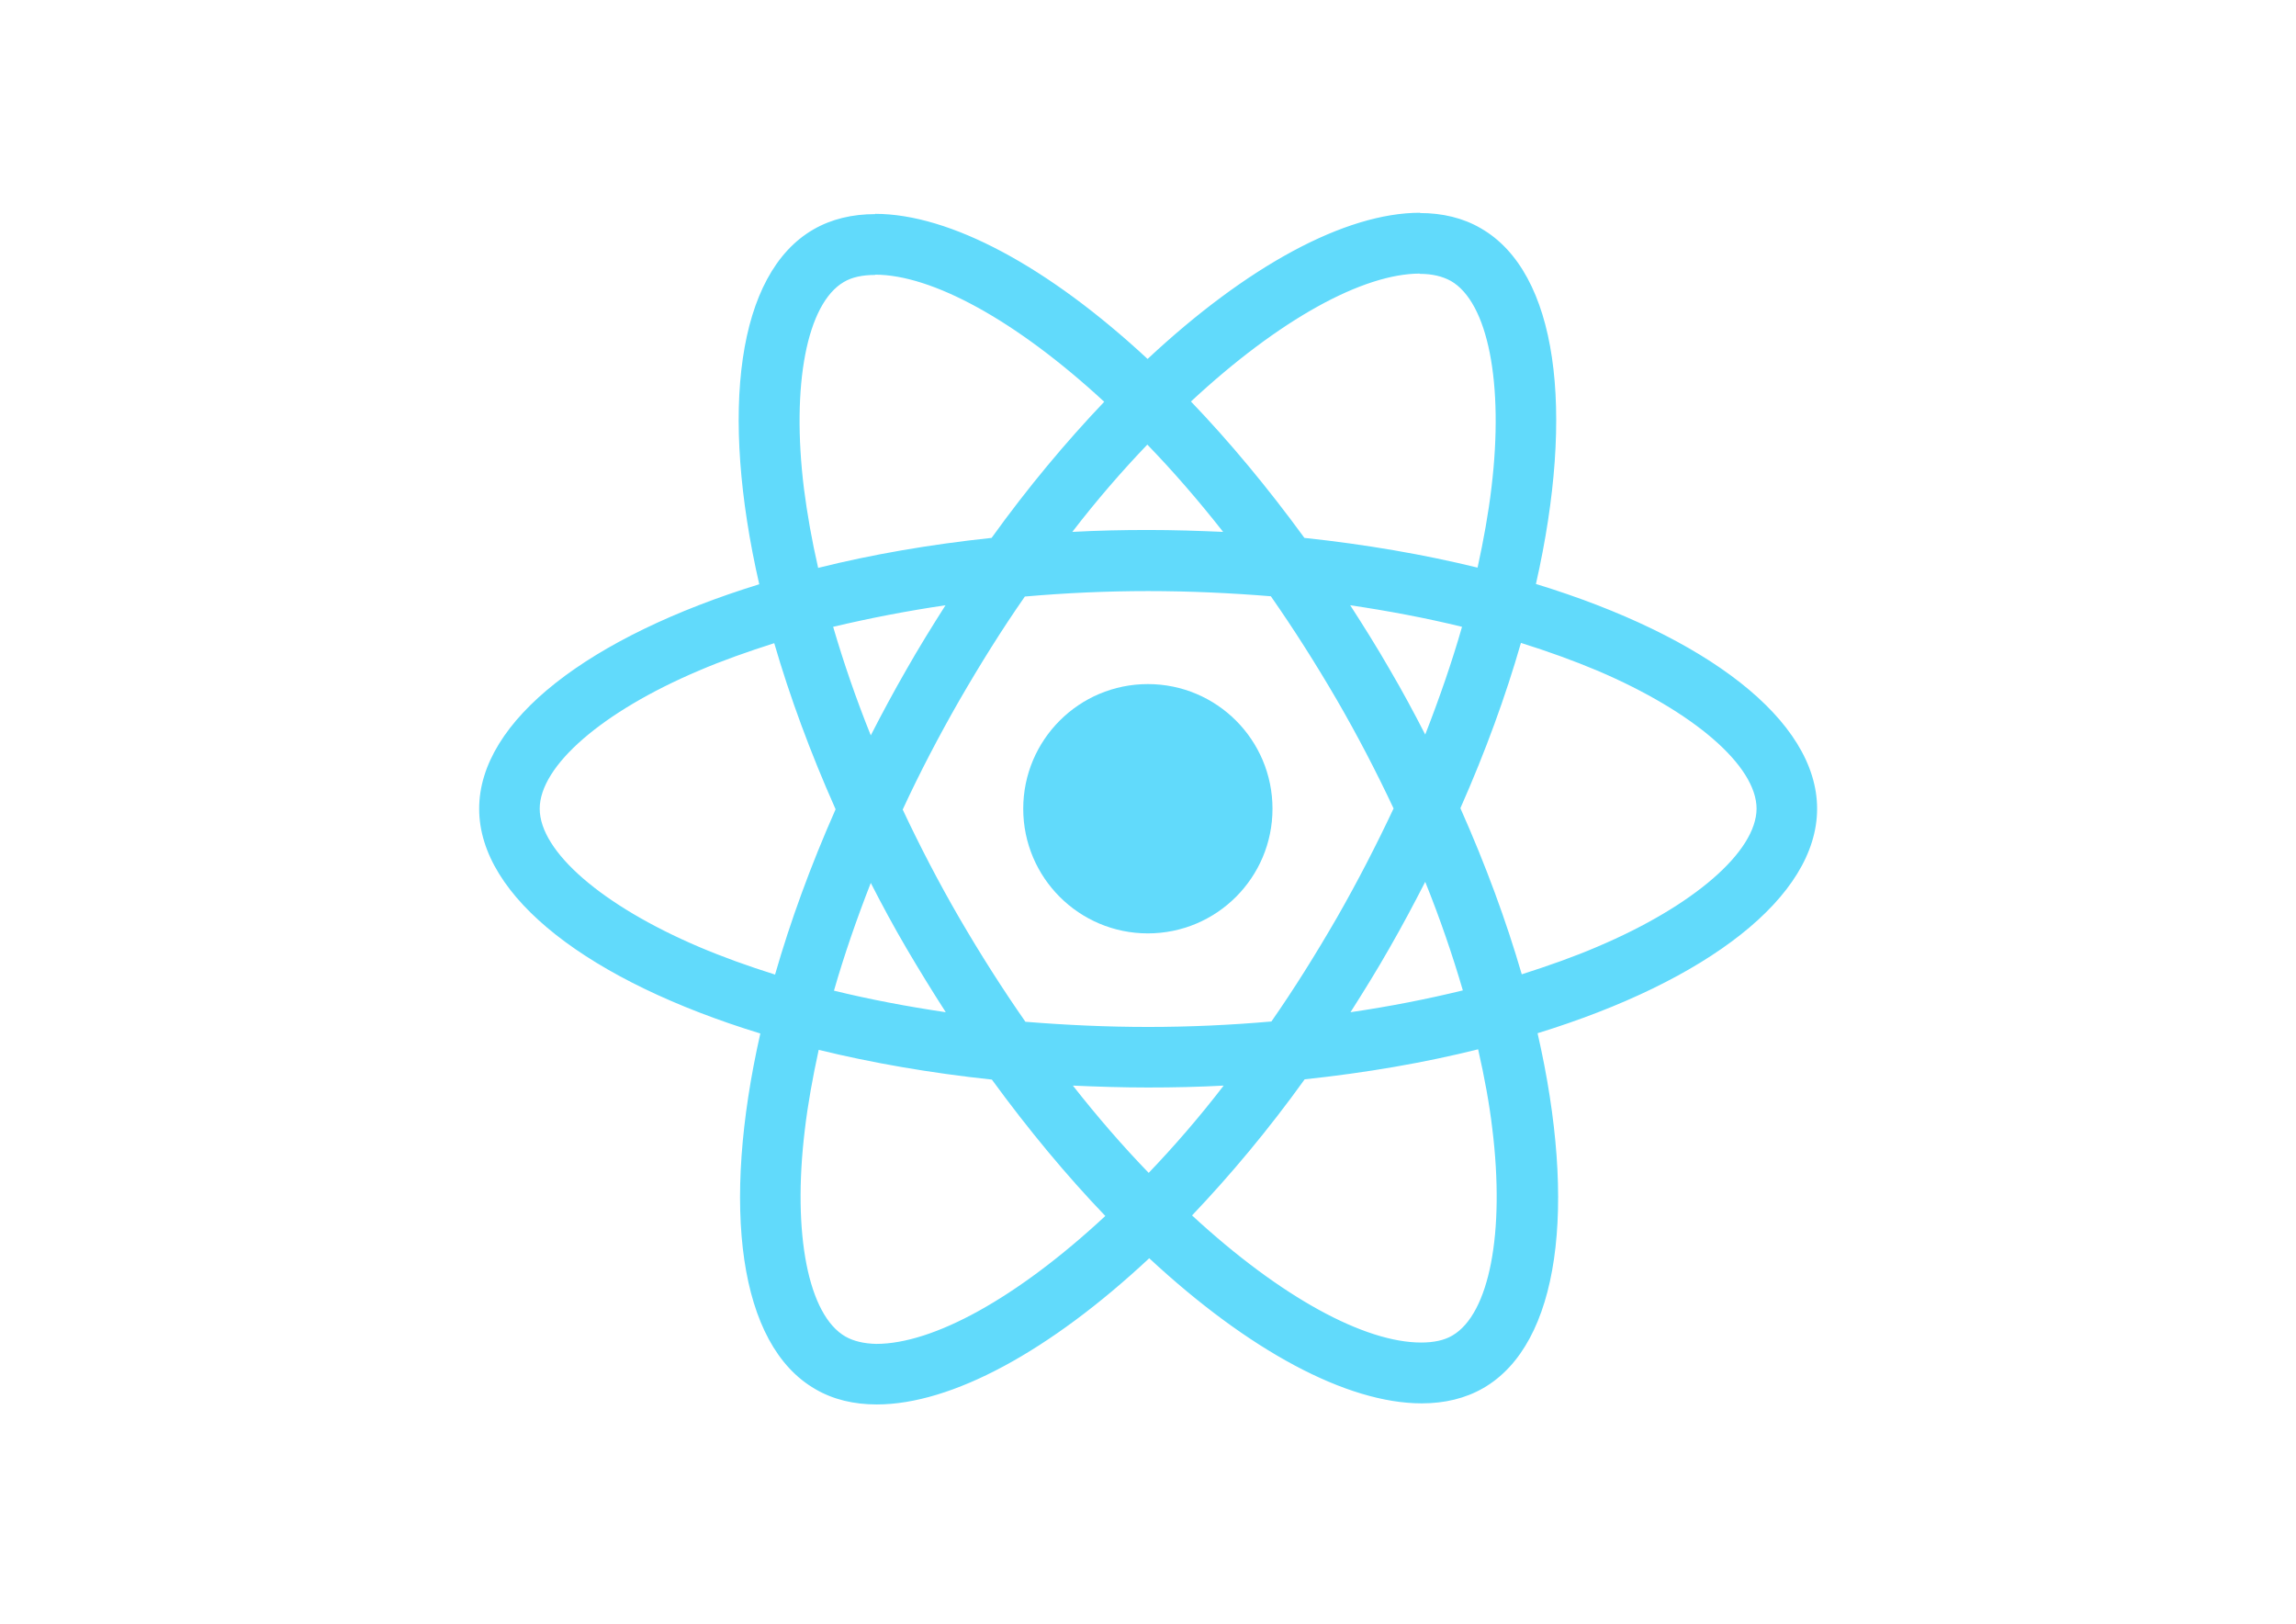
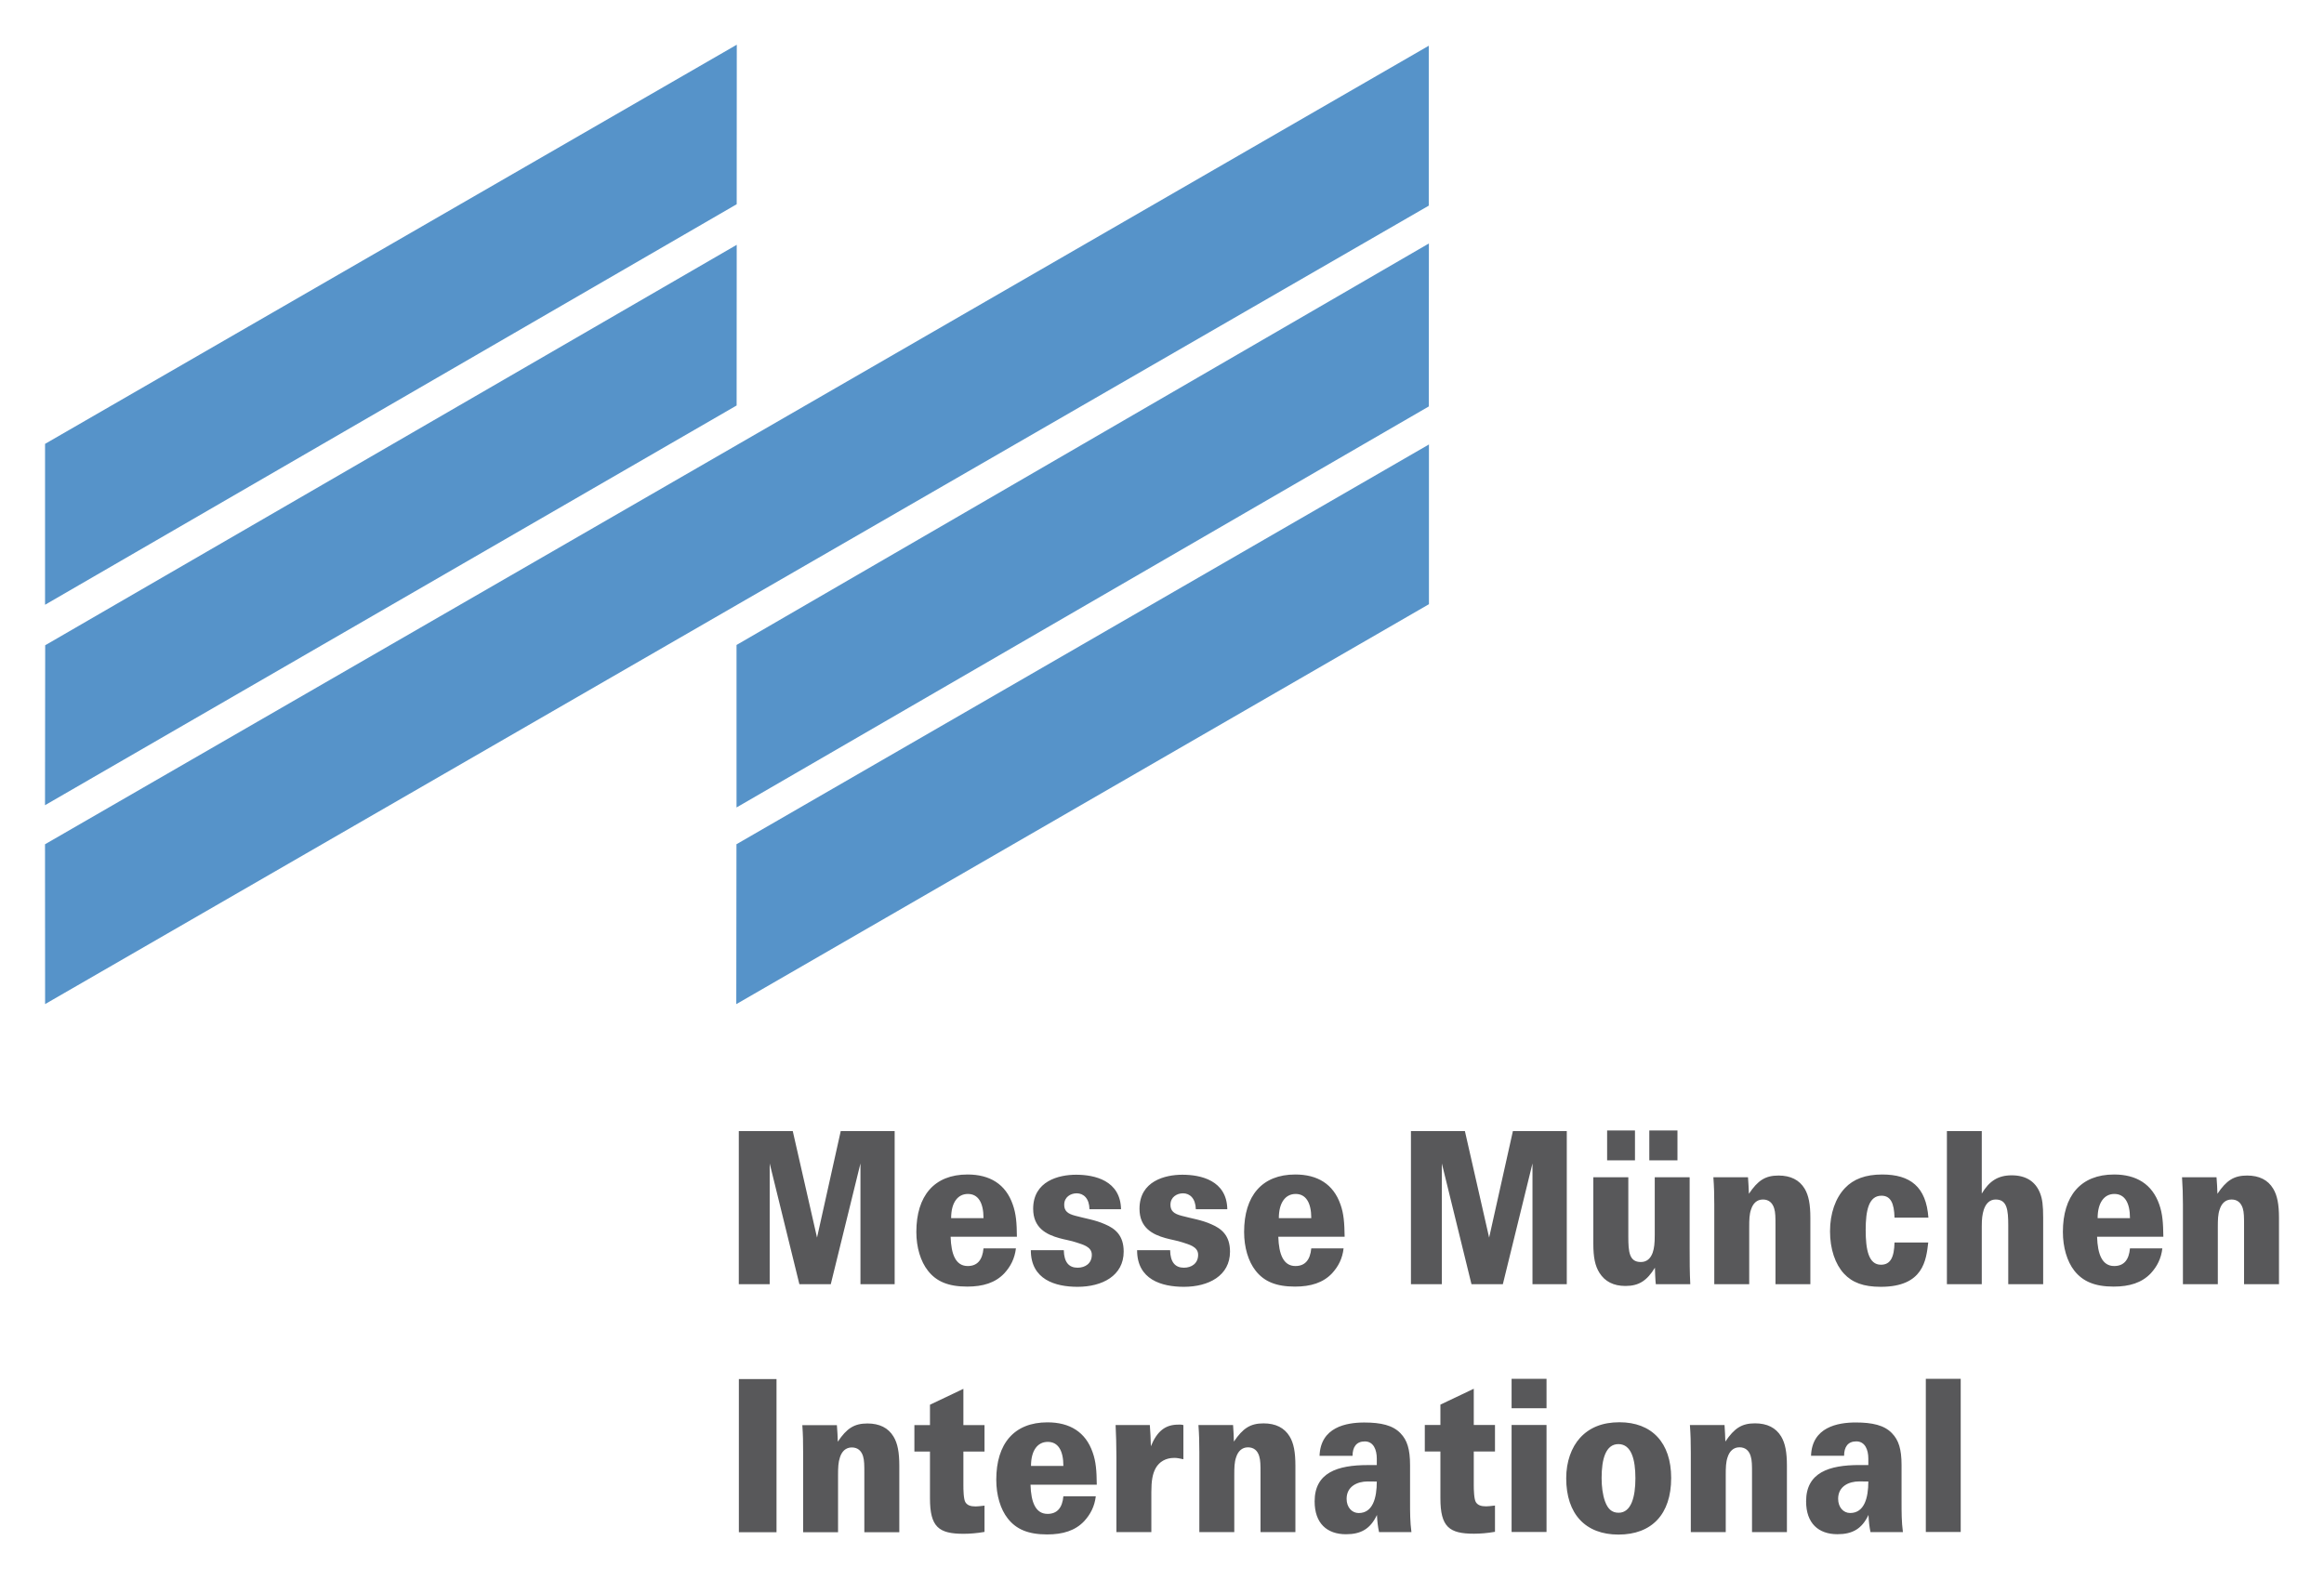
- <svg xmlns="http://www.w3.org/2000/svg" viewBox="0 0 841.9 595.3">
-   <g fill="#61DAFB">
-     <path d="M666.3 296.5c0-32.5-40.7-63.3-103.1-82.4 14.4-63.6 8-114.2-20.2-130.4-6.5-3.8-14.1-5.6-22.4-5.6v22.3c4.6 0 8.3.9 11.4 2.6 13.6 7.8 19.5 37.5 14.9 75.7-1.1 9.4-2.9 19.3-5.1 29.4-19.6-4.8-41-8.5-63.5-10.9-13.5-18.5-27.5-35.3-41.6-50 32.6-30.3 63.2-46.9 84-46.9V78c-27.5 0-63.5 19.6-99.9 53.6-36.4-33.8-72.4-53.2-99.9-53.2v22.3c20.7 0 51.4 16.5 84 46.6-14 14.7-28 31.4-41.3 49.9-22.6 2.4-44 6.1-63.6 11-2.3-10-4-19.7-5.2-29-4.7-38.2 1.1-67.9 14.6-75.8 3-1.8 6.9-2.6 11.5-2.6V78.5c-8.4 0-16 1.8-22.6 5.6-28.1 16.2-34.4 66.7-19.9 130.1-62.2 19.2-102.7 49.9-102.7 82.3 0 32.5 40.7 63.3 103.1 82.4-14.4 63.6-8 114.2 20.2 130.4 6.5 3.8 14.1 5.6 22.5 5.6 27.5 0 63.5-19.6 99.9-53.6 36.4 33.8 72.4 53.2 99.9 53.2 8.4 0 16-1.8 22.6-5.6 28.1-16.2 34.4-66.7 19.9-130.1 62-19.1 102.5-49.9 102.5-82.3zm-130.2-66.7c-3.7 12.9-8.3 26.2-13.5 39.5-4.1-8-8.4-16-13.1-24-4.6-8-9.5-15.8-14.4-23.4 14.2 2.1 27.9 4.7 41 7.9zm-45.8 106.5c-7.8 13.5-15.8 26.3-24.1 38.2-14.9 1.3-30 2-45.2 2-15.1 0-30.2-.7-45-1.9-8.3-11.9-16.4-24.6-24.2-38-7.6-13.1-14.5-26.4-20.8-39.8 6.2-13.4 13.2-26.8 20.7-39.9 7.8-13.5 15.8-26.3 24.1-38.2 14.9-1.3 30-2 45.2-2 15.1 0 30.2.7 45 1.9 8.3 11.9 16.4 24.6 24.2 38 7.6 13.1 14.5 26.4 20.8 39.8-6.3 13.4-13.2 26.8-20.7 39.9zm32.3-13c5.4 13.4 10 26.8 13.8 39.8-13.1 3.2-26.9 5.9-41.2 8 4.9-7.7 9.8-15.6 14.4-23.7 4.6-8 8.9-16.1 13-24.1zM421.2 430c-9.3-9.6-18.6-20.3-27.8-32 9 .4 18.2.7 27.5.7 9.4 0 18.7-.2 27.8-.7-9 11.7-18.3 22.4-27.5 32zm-74.4-58.9c-14.2-2.1-27.9-4.7-41-7.9 3.7-12.9 8.3-26.2 13.5-39.5 4.1 8 8.4 16 13.1 24 4.7 8 9.5 15.8 14.4 23.4zM420.7 163c9.3 9.6 18.6 20.3 27.8 32-9-.4-18.2-.7-27.5-.7-9.4 0-18.7.2-27.8.7 9-11.7 18.3-22.4 27.5-32zm-74 58.9c-4.9 7.7-9.8 15.6-14.4 23.7-4.6 8-8.9 16-13 24-5.4-13.4-10-26.8-13.8-39.8 13.1-3.1 26.9-5.8 41.2-7.9zm-90.5 125.2c-35.4-15.1-58.3-34.9-58.3-50.6 0-15.7 22.9-35.6 58.3-50.6 8.6-3.7 18-7 27.7-10.1 5.7 19.6 13.2 40 22.5 60.9-9.2 20.8-16.6 41.1-22.2 60.6-9.9-3.1-19.3-6.5-28-10.2zM310 490c-13.6-7.8-19.5-37.5-14.9-75.7 1.1-9.4 2.9-19.3 5.1-29.4 19.6 4.8 41 8.5 63.5 10.9 13.5 18.5 27.5 35.3 41.6 50-32.6 30.3-63.2 46.9-84 46.9-4.5-.1-8.3-1-11.3-2.7zm237.2-76.2c4.7 38.2-1.1 67.9-14.6 75.8-3 1.8-6.9 2.6-11.5 2.6-20.7 0-51.4-16.5-84-46.6 14-14.7 28-31.4 41.3-49.9 22.6-2.4 44-6.1 63.6-11 2.3 10.1 4.1 19.8 5.2 29.1zm38.5-66.7c-8.6 3.7-18 7-27.7 10.1-5.7-19.6-13.2-40-22.5-60.9 9.2-20.8 16.6-41.1 22.2-60.6 9.9 3.1 19.3 6.5 28.1 10.2 35.4 15.1 58.3 34.9 58.3 50.6-.1 15.7-23 35.6-58.4 50.6zM320.8 78.4z" />
-     <circle cx="420.9" cy="296.5" r="45.7" />
-     <path d="M520.5 78.1z" />
-   </g>
+ <svg xmlns="http://www.w3.org/2000/svg" version="1.1" width="1024" height="696" viewBox="-4.964 -4.964 257.978 175.39" id="svg4579">
+   <defs id="defs4581" />
+   <path d="m 76.768,106.546 76.897,-44.41 0,-17.739 -76.889,44.398 -0.02,17.751 m 0.03,-21.837 76.863,-44.534 0.01,-18.1 -76.876,44.59 0,18.044 m -76.77,21.837 153.633,-88.672 0,-17.758 L 0,88.799 0.01,106.546 M 0,84.459 76.794,40.067 76.804,22.225 0.02,66.697 0,84.459 M 0,44.334 76.812,0 76.802,17.716 0.004,62.2 l 0,-17.866" id="path3108" style="fill:#5693c9;fill-opacity:1;fill-rule:nonzero;stroke:none" />
+   <path d="m 244.171,137.658 0,-6.538 c 0,-0.867 0,-1.438 -0.145,-1.903 -0.194,-0.595 -0.585,-0.967 -1.245,-0.967 -0.681,0 -1.114,0.447 -1.319,1.107 -0.19,0.541 -0.204,1.128 -0.204,1.977 l 0,6.324 -3.875,0 0,-8.845 c 0,-1.132 -0.03,-1.933 -0.1,-3.035 l 3.831,0 c 0.04,0.33 0.1,1.599 0.1,1.837 0.995,-1.483 1.828,-2.027 3.296,-2.027 1.341,0 2.316,0.489 2.897,1.46 0.453,0.753 0.643,1.74 0.643,3.243 l 0,7.367 -3.88,0 z m -12.668,-7.339 c 0,-1.738 -0.601,-2.686 -1.733,-2.686 -1.122,0 -1.858,0.963 -1.858,2.686 l 3.591,0 m -3.652,2.065 c 0.06,1.953 0.567,3.254 1.901,3.254 1.057,0 1.639,-0.659 1.751,-1.961 l 3.595,0 c -0.13,1.135 -0.58,2.004 -1.278,2.767 -1.003,1.056 -2.37,1.478 -4.129,1.478 -2.086,0 -3.416,-0.567 -4.366,-1.765 -0.805,-1.03 -1.27,-2.588 -1.27,-4.306 0,-3.999 1.97,-6.379 5.682,-6.379 2.465,0 4.236,1.062 5.023,3.341 0.358,1.02 0.431,2.021 0.45,3.571 l -7.359,0 z m -9.863,5.274 0,-6.538 c 0,-1.726 -0.135,-2.87 -1.393,-2.87 -0.678,0 -1.097,0.464 -1.32,1.124 -0.167,0.524 -0.227,1.037 -0.227,1.84 l 0,6.444 -3.871,0 0,-17.005 3.871,0 0,6.939 c 0.829,-1.395 1.815,-2.028 3.319,-2.028 1.583,0 2.654,0.684 3.161,1.998 0.245,0.636 0.338,1.32 0.338,2.729 l 0,7.367 -3.878,0 z m -12.628,-7.394 c -0.04,-1.616 -0.435,-2.436 -1.45,-2.436 -1.414,0 -1.752,1.649 -1.752,3.807 0,2.162 0.317,3.858 1.692,3.858 1.075,0 1.469,-0.841 1.51,-2.47 l 3.745,0 c -0.23,1.93 -0.509,4.923 -5.274,4.923 -1.919,0 -3.164,-0.474 -4.083,-1.461 -0.976,-1.057 -1.549,-2.732 -1.549,-4.707 0,-1.976 0.606,-3.696 1.661,-4.801 0.94,-0.994 2.277,-1.505 4.125,-1.505 3.136,0 4.89,1.371 5.137,4.792 l -3.762,0 z m -13.217,7.394 0,-6.538 c 0,-0.867 0,-1.438 -0.15,-1.903 -0.192,-0.595 -0.585,-0.967 -1.247,-0.967 -0.679,0 -1.108,0.447 -1.316,1.107 -0.19,0.541 -0.204,1.128 -0.204,1.977 l 0,6.324 -3.879,0 0,-8.845 c 0,-1.132 -0.02,-1.933 -0.1,-3.035 l 3.844,0 c 0.03,0.33 0.1,1.599 0.1,1.837 0.997,-1.483 1.816,-2.027 3.29,-2.027 1.338,0 2.315,0.489 2.9,1.46 0.45,0.753 0.635,1.74 0.635,3.243 l 0,7.367 -3.874,0 z m -15.601,-13.756 -3.093,0 0,-3.321 3.093,0 0,3.321 z m 4.718,0 -3.127,0 0,-3.321 3.127,0 0,3.321 z m -2.404,13.756 c -0.05,-0.331 -0.1,-1.597 -0.1,-1.834 -0.887,1.438 -1.772,2.028 -3.273,2.028 -1.321,0 -2.281,-0.497 -2.886,-1.459 -0.485,-0.778 -0.68,-1.701 -0.68,-3.255 l 0,-7.36 3.885,0 0,6.568 c 0,1.738 0.107,2.846 1.391,2.846 0.676,0 1.091,-0.409 1.316,-1.043 0.164,-0.49 0.228,-1.011 0.228,-1.946 l 0,-6.425 3.875,0 0,7.81 c 0,1.484 0,2.685 0.07,4.07 l -3.834,0 z m -13.694,0 0,-13.413 -3.291,13.413 -3.483,0 -3.29,-13.413 0,13.413 -3.431,0 0,-17.005 5.991,0 2.69,11.826 2.639,-11.826 5.983,0 0,17.005 -3.808,0 z M 140.6,130.319 c 0,-1.738 -0.613,-2.686 -1.734,-2.686 -1.133,0 -1.868,0.963 -1.868,2.686 l 3.602,0 m -3.661,2.065 c 0.06,1.953 0.569,3.254 1.9,3.254 1.054,0 1.638,-0.659 1.761,-1.961 l 3.587,0 c -0.127,1.135 -0.581,2.004 -1.276,2.767 -0.998,1.056 -2.375,1.478 -4.124,1.478 -2.09,0 -3.431,-0.567 -4.367,-1.765 -0.814,-1.03 -1.278,-2.588 -1.278,-4.306 0,-3.999 1.974,-6.379 5.682,-6.379 2.463,0 4.235,1.062 5.022,3.341 0.363,1.02 0.434,2.021 0.459,3.571 l -7.366,0 z m -5.362,1.652 c 0,2.682 -2.387,3.91 -5.118,3.91 -2.487,0 -5.199,-0.804 -5.199,-4.067 l 3.668,0 c 0.02,1.339 0.568,1.945 1.531,1.945 0.846,0 1.578,-0.471 1.578,-1.436 0,-0.934 -1.091,-1.149 -1.696,-1.365 -0.639,-0.215 -1.295,-0.306 -1.938,-0.49 -1.412,-0.395 -2.876,-1.134 -2.876,-3.251 0,-3.085 2.84,-3.784 4.759,-3.784 2.053,0 4.935,0.634 4.99,3.831 l -3.495,0 c -0.03,-1.199 -0.664,-1.767 -1.416,-1.767 -0.698,0 -1.401,0.425 -1.401,1.271 0,0.681 0.382,1 1.225,1.221 1.148,0.316 2.21,0.45 3.316,0.946 1.11,0.476 2.072,1.227 2.072,3.036 m -11.807,0 c 0,2.682 -2.386,3.91 -5.117,3.91 -2.482,0 -5.193,-0.804 -5.193,-4.067 l 3.661,0 c 0.03,1.339 0.568,1.945 1.532,1.945 0.846,0 1.579,-0.471 1.579,-1.436 0,-0.934 -1.09,-1.149 -1.698,-1.365 -0.629,-0.215 -1.292,-0.306 -1.933,-0.49 -1.412,-0.395 -2.881,-1.134 -2.881,-3.251 0,-3.085 2.841,-3.784 4.766,-3.784 2.05,0 4.927,0.634 4.99,3.831 l -3.504,0 c -0.02,-1.199 -0.658,-1.767 -1.415,-1.767 -0.698,0 -1.39,0.425 -1.39,1.271 0,0.681 0.375,1 1.227,1.221 1.147,0.316 2.196,0.45 3.307,0.946 1.119,0.476 2.069,1.227 2.069,3.035 m -15.564,-3.716 c 0,-1.738 -0.604,-2.686 -1.733,-2.686 -1.133,0 -1.861,0.963 -1.861,2.686 l 3.594,0 m -3.652,2.065 c 0.06,1.953 0.562,3.254 1.903,3.254 1.048,0 1.632,-0.659 1.749,-1.961 l 3.6,0 c -0.14,1.135 -0.588,2.004 -1.286,2.767 -0.995,1.056 -2.37,1.478 -4.121,1.478 -2.097,0 -3.431,-0.567 -4.364,-1.765 -0.814,-1.03 -1.286,-2.588 -1.286,-4.306 0,-3.999 1.977,-6.379 5.682,-6.379 2.468,0 4.24,1.062 5.026,3.341 0.363,1.02 0.444,2.021 0.457,3.571 l -7.36,0 z m -10.011,5.274 0,-13.413 -3.296,13.413 -3.485,0 -3.297,-13.413 0,13.413 -3.429,0 0,-17.005 5.991,0 2.694,11.826 2.632,-11.826 5.988,0 0,17.005 -3.798,0 z m 122.167,27.516 -3.874,0 0,-17.008 3.874,0 0,17.008 z m -10.258,-5.606 c -0.414,-0.01 -0.902,-0.01 -1.016,-0.01 -1.149,0 -2.336,0.544 -2.336,1.93 0,0.944 0.585,1.578 1.335,1.578 1.567,0 2.017,-1.674 2.017,-3.494 m 0.239,5.613 c -0.126,-0.642 -0.181,-1.105 -0.221,-1.905 -0.732,1.55 -1.786,2.141 -3.447,2.141 -2.105,0 -3.48,-1.208 -3.48,-3.649 0,-3.199 2.543,-4.033 5.911,-4.033 l 0.998,0 0,-0.718 c 0,-0.965 -0.357,-1.909 -1.337,-1.909 -0.944,0 -1.353,0.632 -1.353,1.599 l -3.672,0 c 0.109,-3.18 2.956,-3.699 4.964,-3.699 1.846,0 3.187,0.305 4.028,1.2 0.739,0.756 1.059,1.768 1.059,3.527 l 0,3.954 c 0,1.413 0,2.293 0.15,3.492 l -3.6,0 z m -13.154,0 0,-6.547 c 0,-0.869 0,-1.436 -0.154,-1.908 -0.184,-0.591 -0.581,-0.961 -1.24,-0.961 -0.675,0 -1.11,0.449 -1.318,1.103 -0.187,0.543 -0.205,1.134 -0.205,1.983 l 0,6.33 -3.879,0 0,-8.853 c 0,-1.127 -0.02,-1.931 -0.1,-3.036 l 3.845,0 c 0.03,0.33 0.09,1.601 0.09,1.837 1.001,-1.486 1.824,-2.025 3.293,-2.025 1.342,0 2.319,0.488 2.904,1.459 0.451,0.754 0.64,1.743 0.64,3.245 l 0,7.373 -3.879,0 z m -12.947,-5.979 c 0,-2.1 -0.457,-3.791 -1.886,-3.791 -1.417,0 -1.867,1.675 -1.867,3.765 0,0.922 0.112,1.858 0.379,2.592 0.301,0.819 0.735,1.265 1.507,1.265 1.397,0 1.867,-1.739 1.867,-3.831 m 3.971,-0.03 c 0,4.027 -2.15,6.286 -5.857,6.286 -3.638,0 -5.798,-2.259 -5.798,-6.26 0,-1.833 0.581,-3.437 1.544,-4.49 1.036,-1.134 2.482,-1.724 4.366,-1.724 3.595,0 5.745,2.264 5.745,6.188 m -13.84,5.998 -3.879,0 0,-11.882 3.879,0 0,11.882 z m 0,-13.745 -3.879,0 0,-3.265 3.879,0 0,3.265 z m -5.723,13.726 c -0.826,0.146 -1.635,0.21 -2.34,0.21 -2.742,0 -3.721,-0.752 -3.721,-3.932 l 0,-5.2 -1.732,0 0,-2.941 1.732,0 0,-2.262 3.705,-1.763 0,4.025 2.356,0 0,2.941 -2.356,0 0,3.772 c 0,0.394 0.02,1.571 0.248,1.88 0.208,0.307 0.548,0.442 1.127,0.442 0.263,0 0.509,-0.04 0.981,-0.09 l 0,2.923 m -13.123,-5.588 c -0.41,-0.01 -0.9,-0.01 -1.013,-0.01 -1.146,0 -2.339,0.544 -2.339,1.93 0,0.944 0.592,1.578 1.343,1.578 1.564,0 2.009,-1.674 2.009,-3.494 m 0.25,5.613 c -0.135,-0.642 -0.189,-1.105 -0.233,-1.905 -0.732,1.55 -1.782,2.141 -3.435,2.141 -2.111,0 -3.485,-1.208 -3.485,-3.649 0,-3.199 2.539,-4.033 5.908,-4.033 l 0.995,0 0,-0.718 c 0,-0.965 -0.353,-1.909 -1.334,-1.909 -0.941,0 -1.358,0.632 -1.358,1.599 l -3.665,0 c 0.112,-3.18 2.957,-3.699 4.963,-3.699 1.853,0 3.186,0.305 4.031,1.2 0.735,0.756 1.056,1.768 1.056,3.527 l 0,3.954 c 0,1.413 0,2.293 0.153,3.492 l -3.596,0 z m -13.161,0 0,-6.547 c 0,-0.869 0,-1.436 -0.152,-1.908 -0.184,-0.591 -0.582,-0.961 -1.245,-0.961 -0.674,0 -1.103,0.449 -1.312,1.103 -0.19,0.543 -0.204,1.134 -0.204,1.983 l 0,6.33 -3.88,0 0,-8.853 c 0,-1.127 -0.02,-1.931 -0.1,-3.036 l 3.845,0 c 0.04,0.33 0.09,1.601 0.09,1.837 1.004,-1.486 1.831,-2.025 3.294,-2.025 1.344,0 2.316,0.488 2.902,1.459 0.453,0.754 0.635,1.743 0.635,3.245 l 0,7.373 -3.875,0 z m -8.566,-8.095 c -0.447,-0.1 -0.715,-0.148 -1.013,-0.148 -0.947,0 -1.66,0.431 -2.055,1.129 -0.358,0.645 -0.488,1.422 -0.488,2.681 l 0,4.433 -3.879,0 0,-8.404 c 0,-1.413 -0.04,-2.305 -0.09,-3.485 l 3.801,0 c 0.04,0.404 0.115,1.816 0.115,2.353 0.698,-1.693 1.619,-2.401 3.033,-2.401 0.186,0 0.336,-0.02 0.578,0.05 l 0,3.794 m -13.325,0.745 c 0,-1.739 -0.602,-2.674 -1.731,-2.674 -1.131,0 -1.864,0.95 -1.864,2.674 l 3.595,0 m -3.651,2.08 c 0.06,1.952 0.563,3.242 1.896,3.242 1.054,0 1.638,-0.66 1.755,-1.954 l 3.599,0 c -0.136,1.128 -0.594,2.004 -1.284,2.758 -0.995,1.059 -2.37,1.479 -4.118,1.479 -2.093,0 -3.432,-0.569 -4.37,-1.767 -0.814,-1.03 -1.279,-2.586 -1.279,-4.306 0,-3.999 1.974,-6.375 5.684,-6.375 2.46,0 4.236,1.06 5.02,3.34 0.362,1.014 0.441,2.026 0.456,3.583 l -7.359,0 z m -5.106,5.245 c -0.825,0.145 -1.636,0.209 -2.331,0.209 -2.75,0 -3.725,-0.752 -3.725,-3.932 l 0,-5.2 -1.73,0 0,-2.941 1.73,0 0,-2.261 3.71,-1.764 0,4.025 2.346,0 0,2.941 -2.346,0 0,3.772 c 0,0.394 0.01,1.571 0.241,1.88 0.206,0.307 0.54,0.442 1.124,0.442 0.27,0 0.508,-0.04 0.981,-0.09 l 0,2.923 m -13.344,0.03 0,-6.547 c 0,-0.868 0,-1.436 -0.147,-1.908 -0.189,-0.591 -0.589,-0.96 -1.245,-0.96 -0.677,0 -1.11,0.448 -1.317,1.102 -0.187,0.543 -0.21,1.134 -0.21,1.983 l 0,6.33 -3.877,0 0,-8.853 c 0,-1.127 -0.01,-1.931 -0.09,-3.036 l 3.839,0 c 0.04,0.33 0.1,1.601 0.1,1.837 0.995,-1.486 1.821,-2.025 3.293,-2.025 1.335,0 2.315,0.488 2.897,1.459 0.454,0.754 0.64,1.743 0.64,3.245 l 0,7.373 -3.875,0 z m -9.751,0 -4.18,0 0,-17.009 4.18,0 0,17.009 z" id="path3112" style="fill:#58585a;fill-opacity:1;fill-rule:nonzero;stroke:none" />
</svg>
